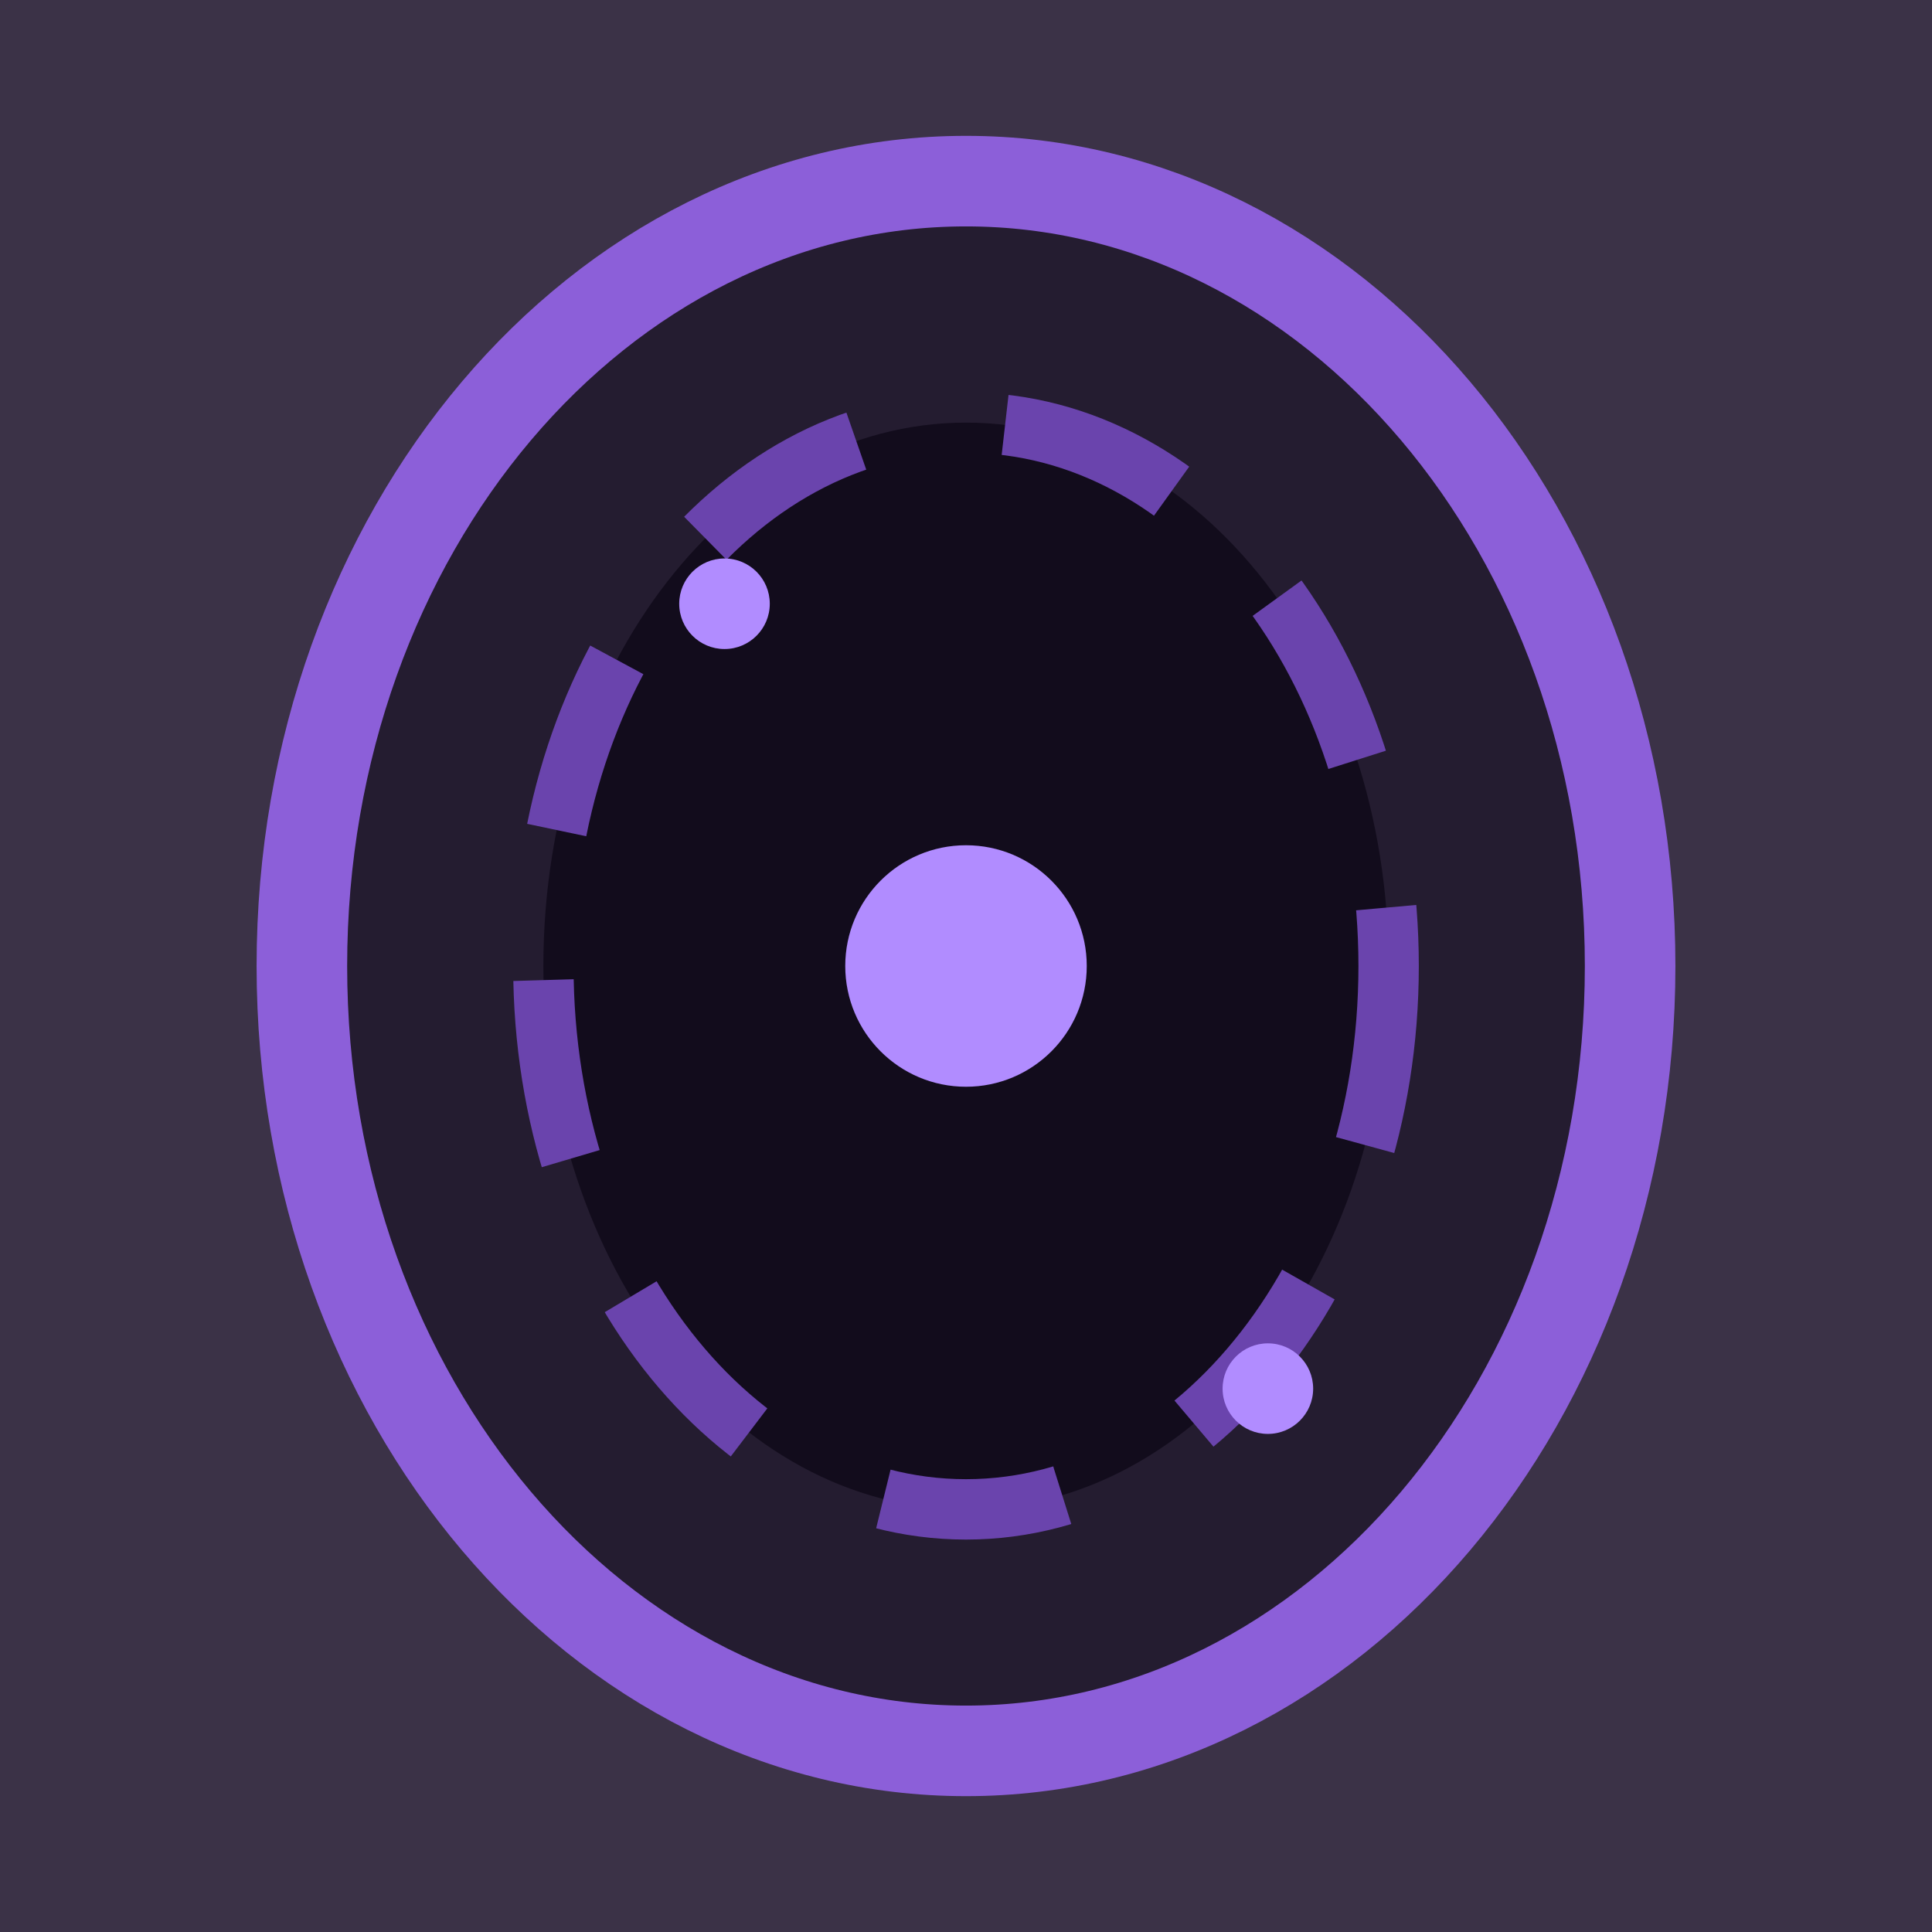
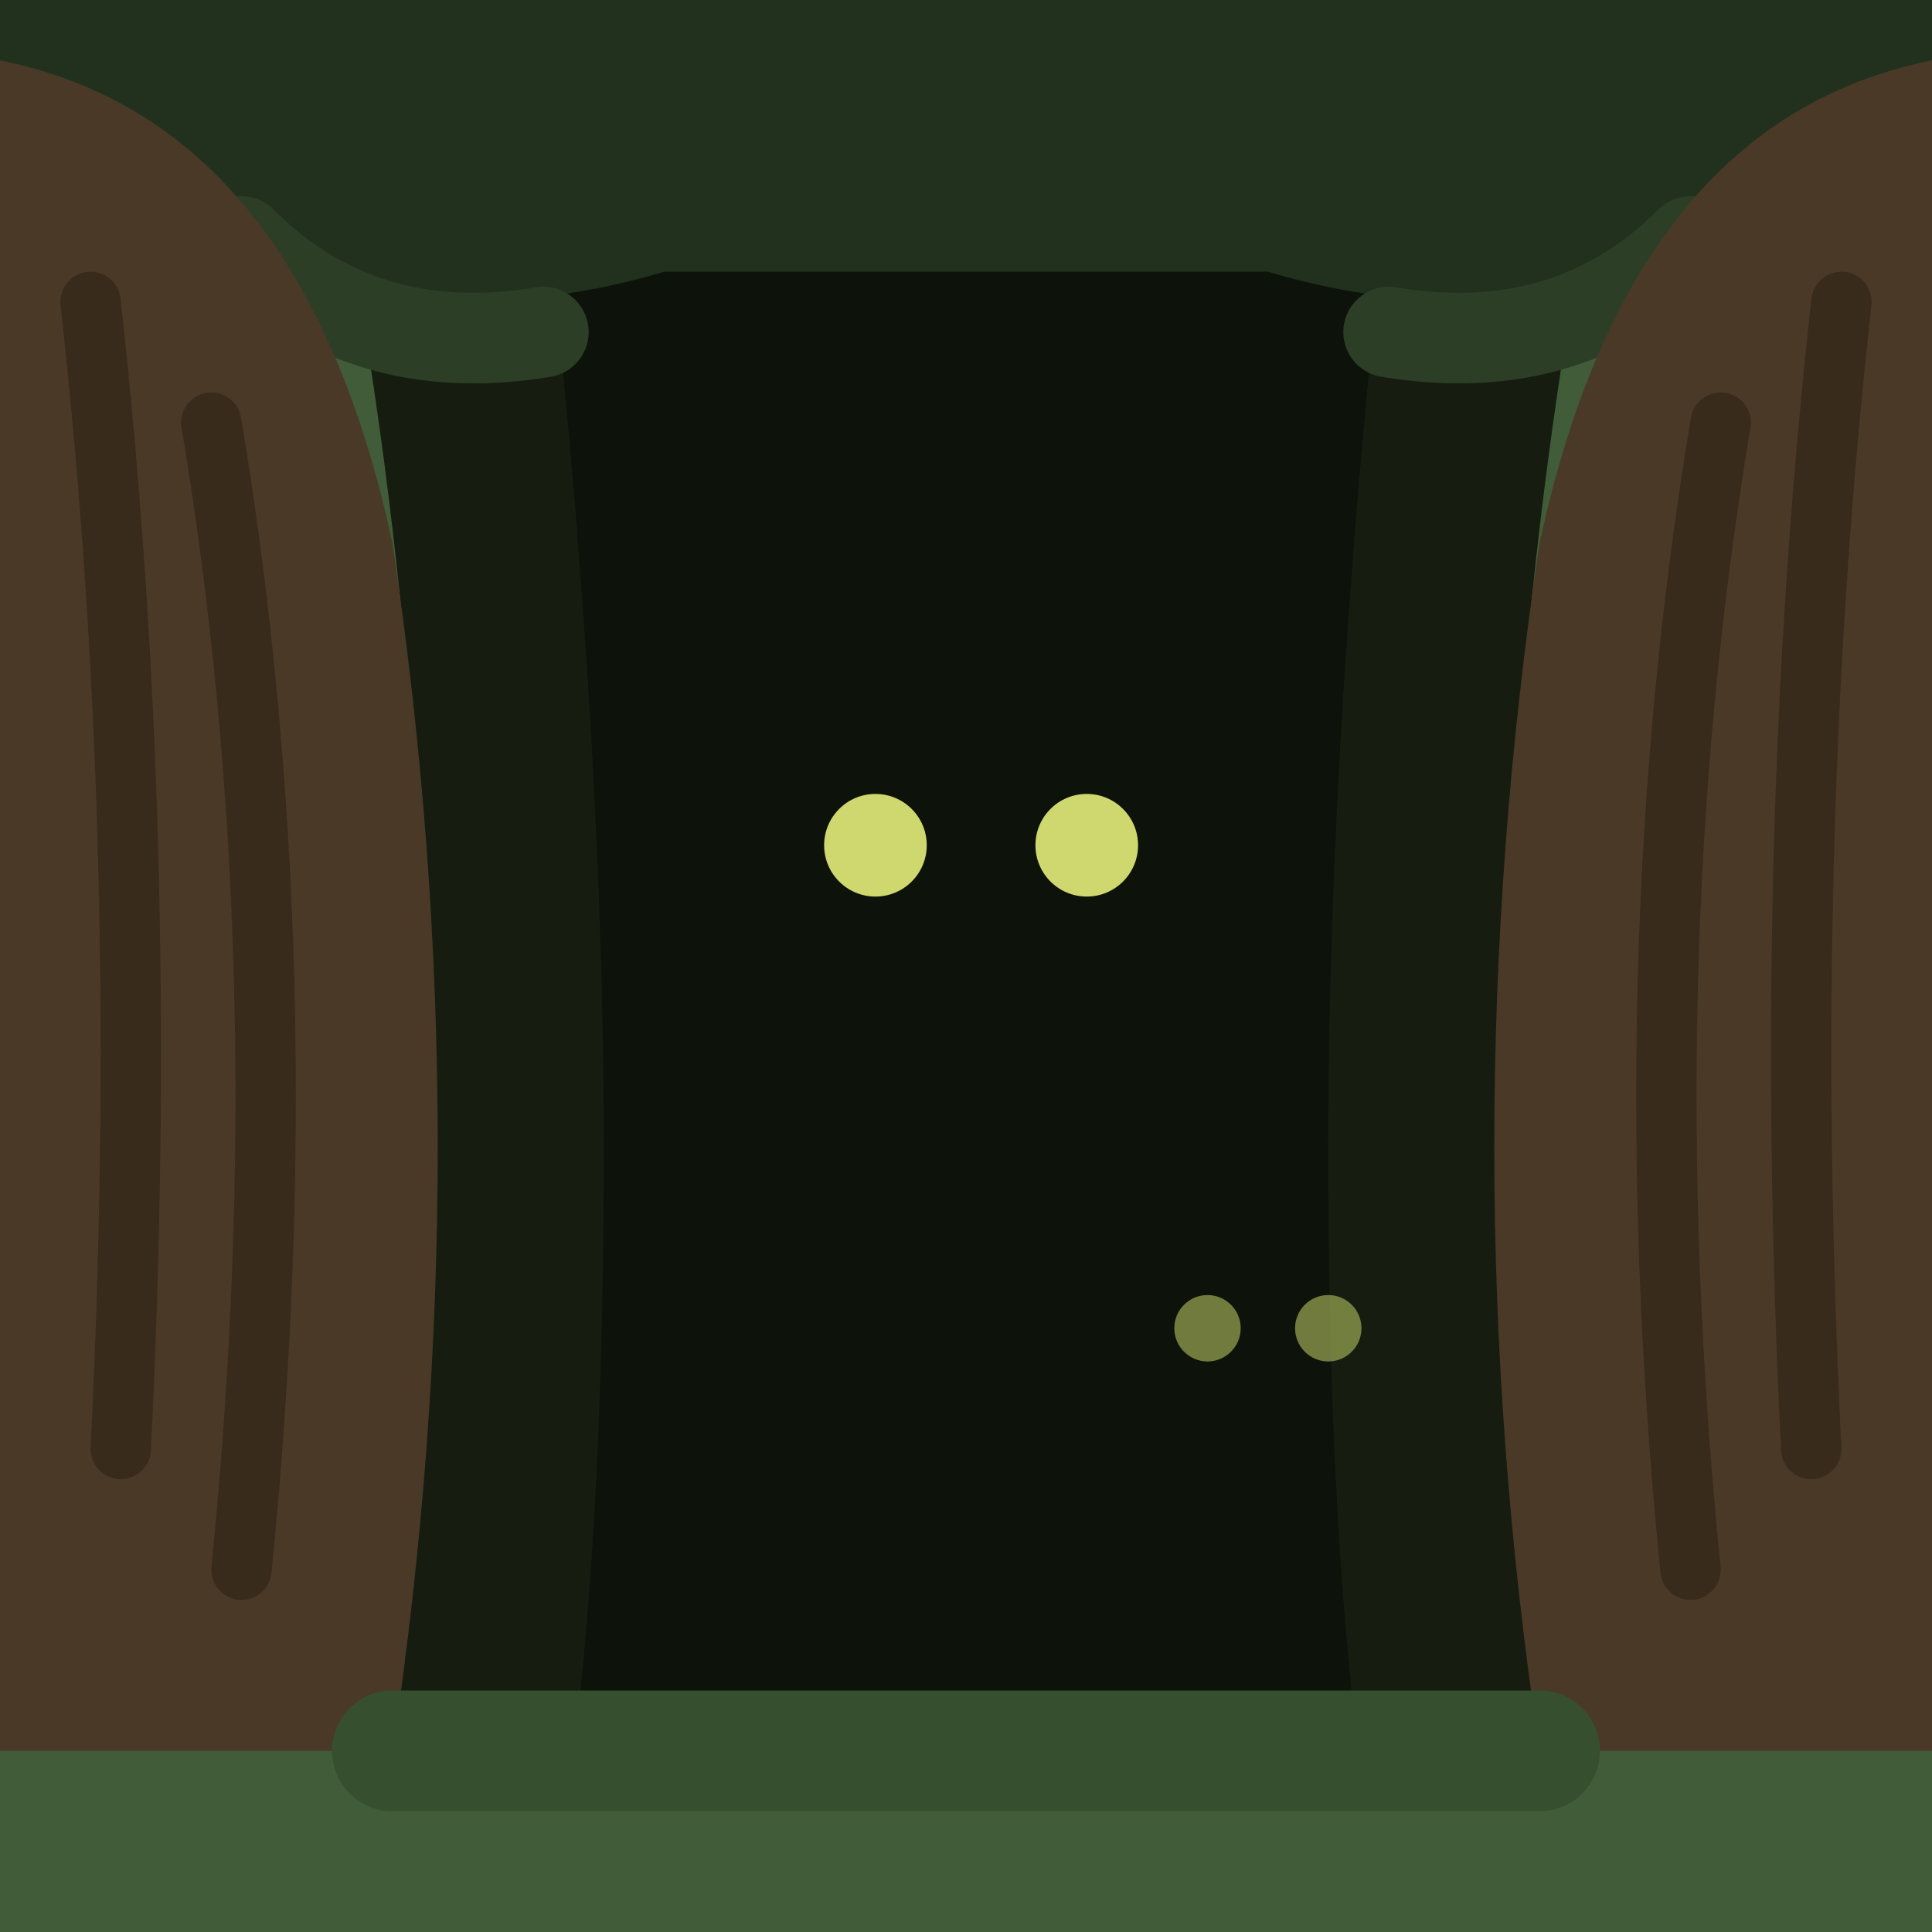
<svg xmlns="http://www.w3.org/2000/svg" viewBox="0 0 64 64">
-   <rect width="64" height="64" fill="#3b3247" />
-   <ellipse cx="32" cy="32" rx="22" ry="26" fill="#241c30" />
-   <ellipse cx="32" cy="32" rx="22" ry="26" fill="none" stroke="#8c5fd9" stroke-width="3" />
-   <ellipse cx="32" cy="32" rx="14" ry="18" fill="#120c1c" />
-   <ellipse cx="32" cy="32" rx="14" ry="18" fill="none" stroke="#6a44ad" stroke-width="2" stroke-dasharray="6 5" />
-   <circle cx="32" cy="32" r="4" fill="#b18cff" />
-   <circle cx="24" cy="20" r="1.5" fill="#b18cff" />
-   <circle cx="42" cy="46" r="1.5" fill="#b18cff" />
+   <rect width="64" height="64" fill="#415c39" />
+   <path d="M10 0 Q14 18 14 34 Q14 48 12 58 L52 58 Q50 48 50 34 Q50 18 54 0 Z" fill="#161d10" />
+   <path d="M18 6 Q20 24 20 38 Q20 50 19 58 L45 58 Q44 50 44 38 Q44 24 46 6 Z" fill="#0d120a" />
+   <path d="M0 0 H64 L64 6 Q52 12 42 9 L22 9 Q12 12 0 6 Z" fill="#22311e" />
+   <path d="M8 8 Q12 12 18 11 M56 8 Q52 12 46 11" fill="none" stroke="#2c3f26" stroke-width="3" stroke-linecap="round" />
+   <path d="M0 2 Q10 4 13 18 Q16 38 13 58 L0 58 Z" fill="#4a3927" />
+   <path d="M7 14 Q10 32 8 52 M3 10 Q5 28 4 48" fill="none" stroke="#382b1c" stroke-width="2" stroke-linecap="round" />
+   <path d="M64 2 Q54 4 51 18 Q48 38 51 58 L64 58 Z" fill="#4a3927" />
+   <path d="M57 14 Q54 32 56 52 M61 10 Q59 28 60 48" fill="none" stroke="#382b1c" stroke-width="2" stroke-linecap="round" />
+   <path d="M13 58 H51" stroke="#36502f" stroke-width="4" stroke-linecap="round" />
+   <g fill="#cfd86f">
+     <circle cx="29" cy="28" r="1.7" />
+     <circle cx="36" cy="28" r="1.7" />
+   </g>
+   <g fill="#9aa852" opacity="0.7">
+     <circle cx="40" cy="44" r="1.1" />
+     <circle cx="44" cy="44" r="1.1" />
+   </g>
</svg>
